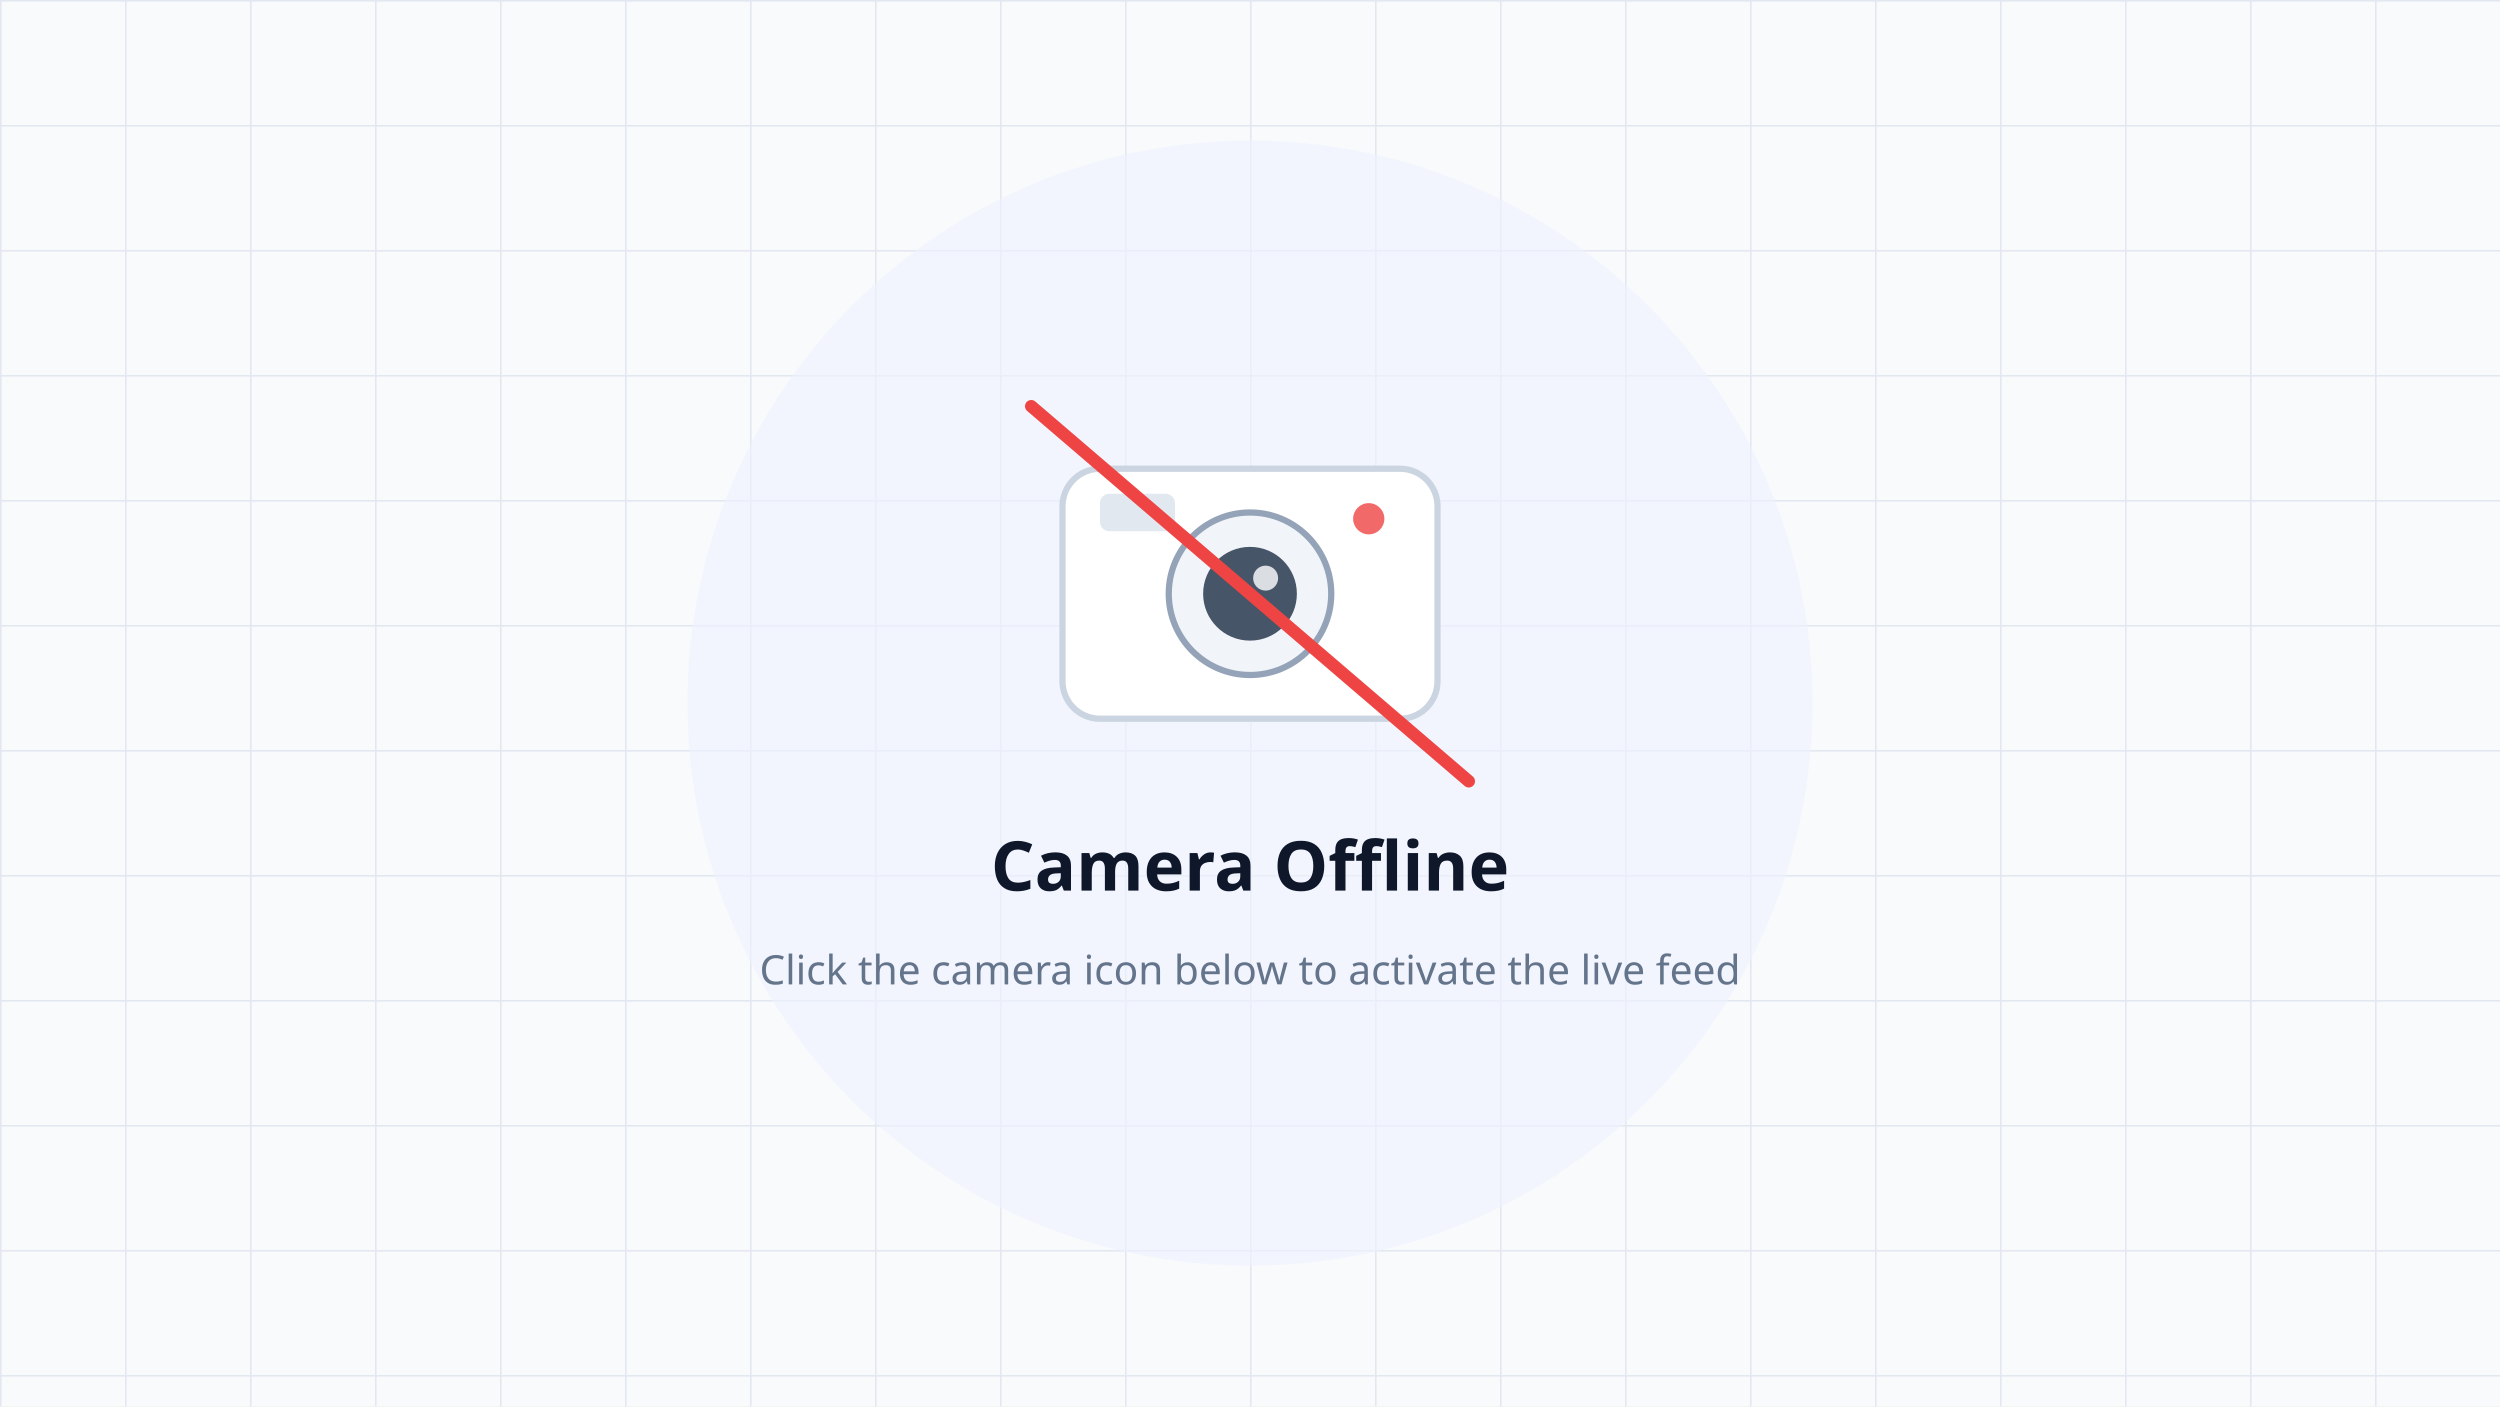
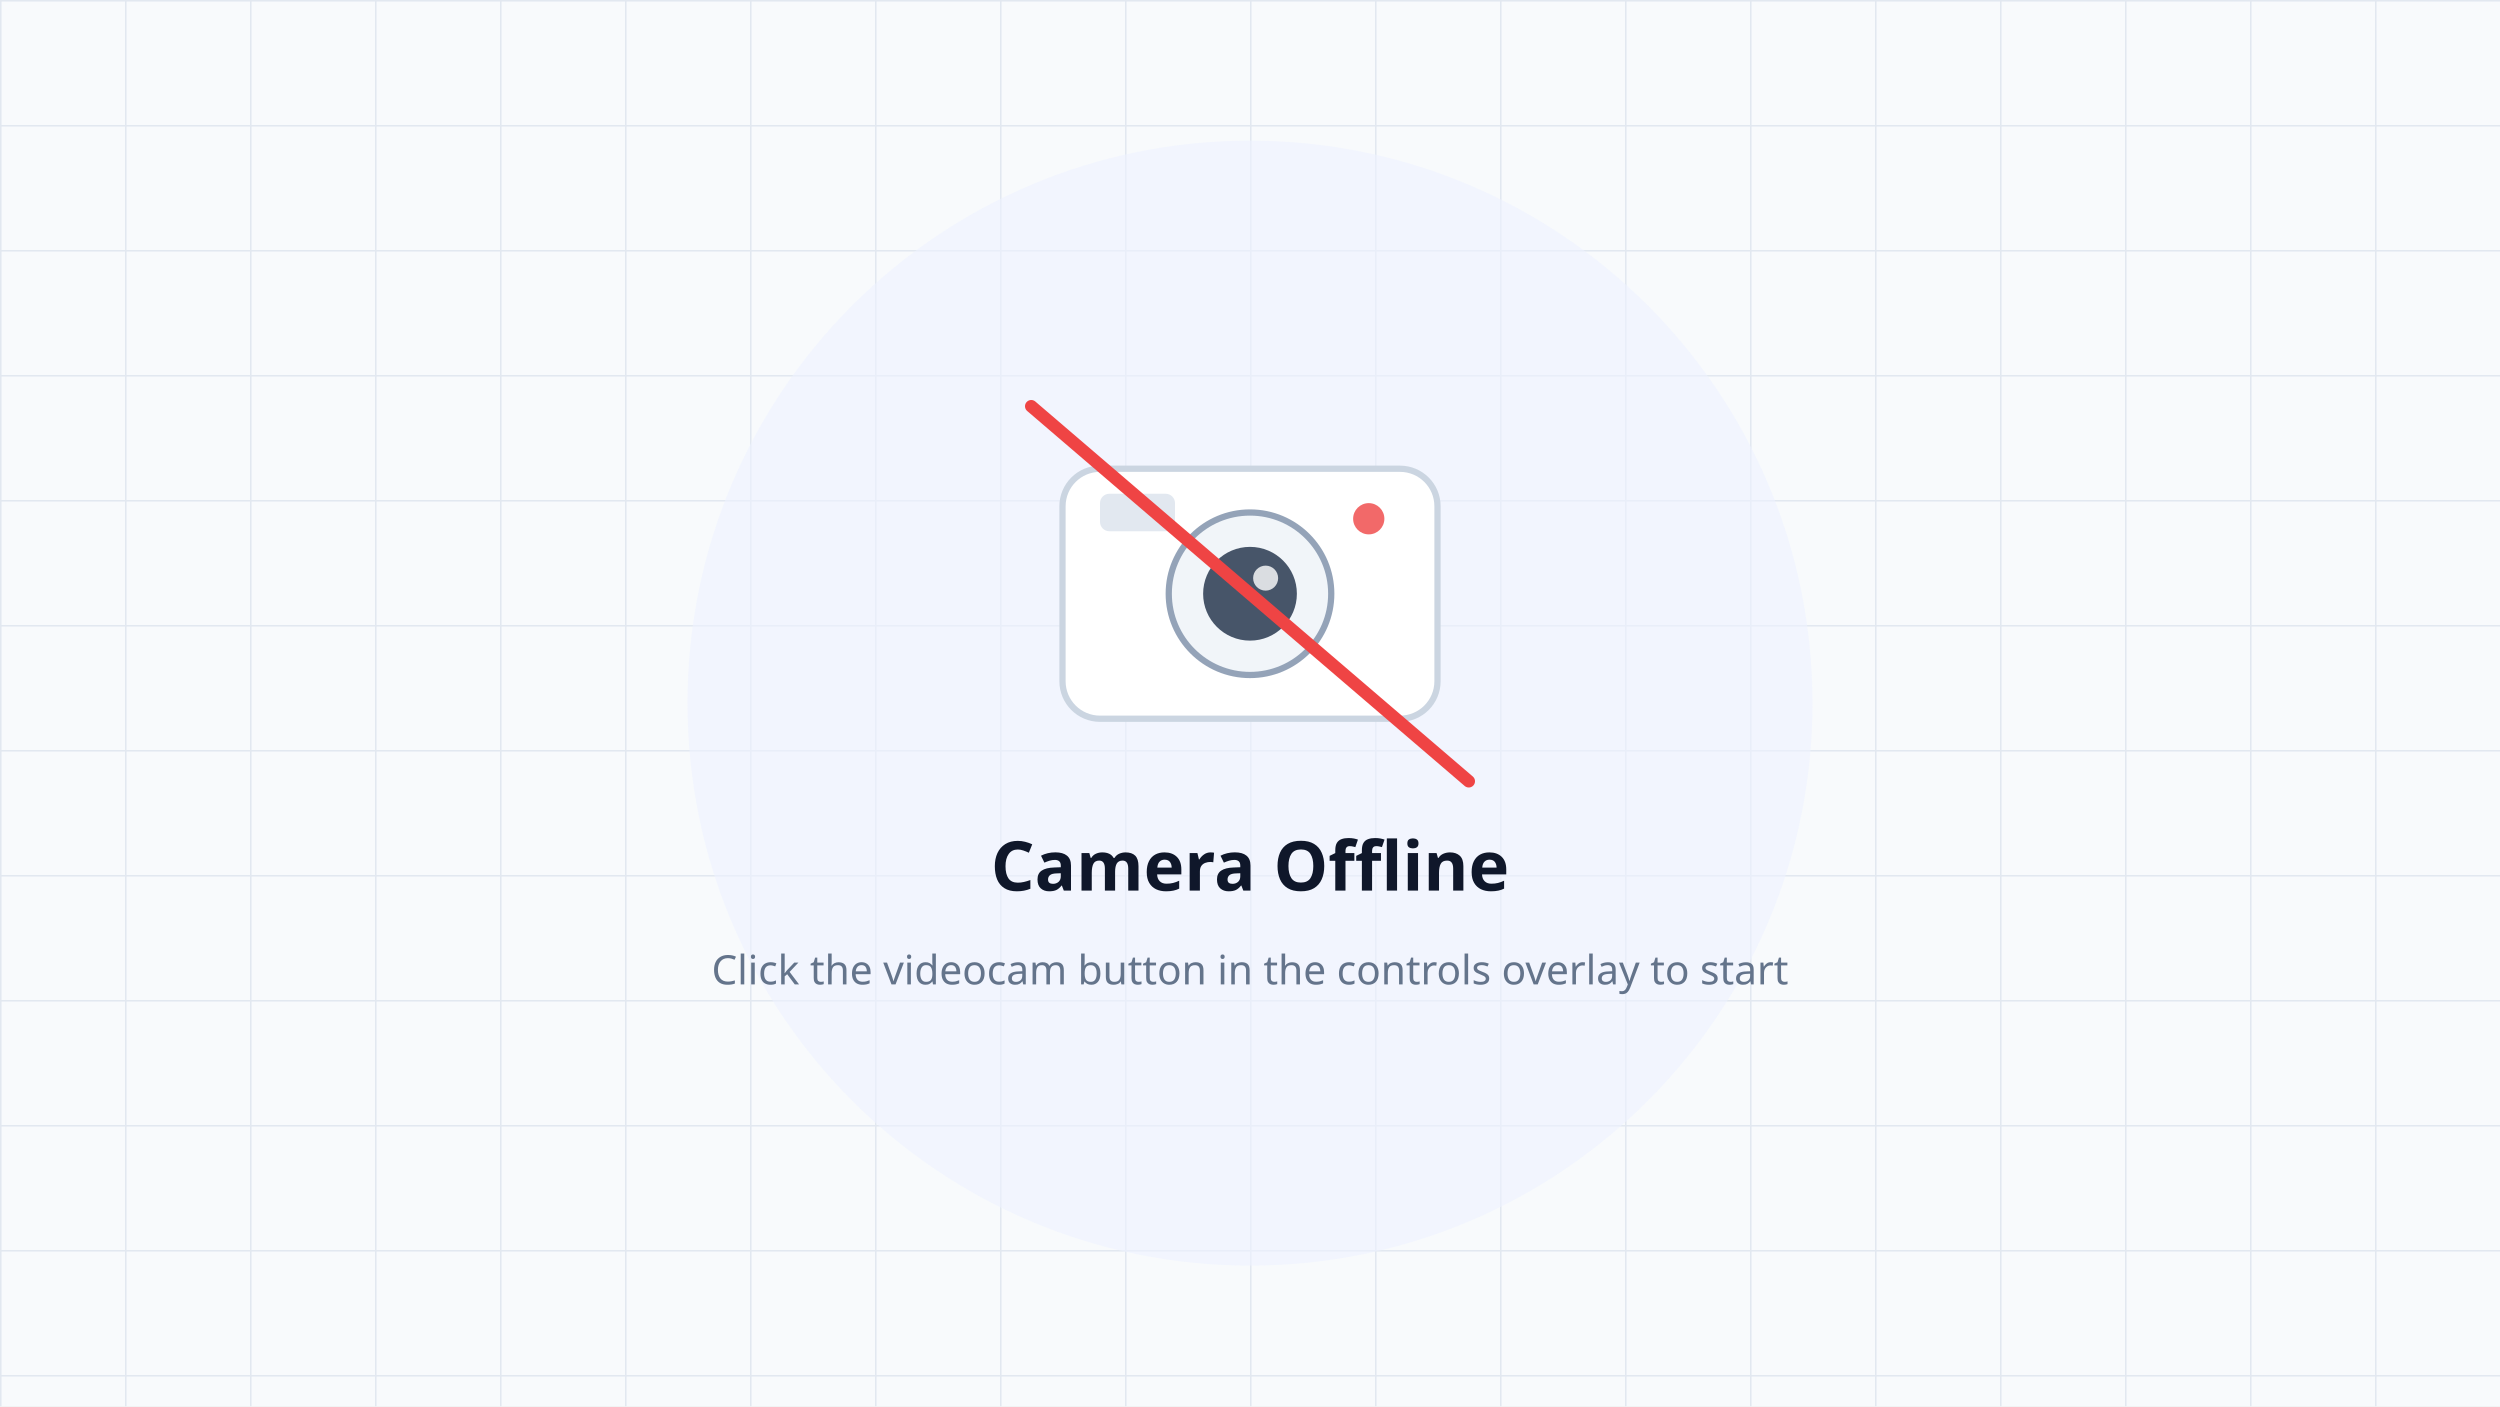
<svg xmlns="http://www.w3.org/2000/svg" viewBox="0 0 800 450">
  <rect width="800" height="450" fill="#F8FAFC" />
  <defs>
    <pattern id="grid" width="40" height="40" patternUnits="userSpaceOnUse">
      <path d="M 40 0 L 0 0 0 40" fill="none" stroke="#E2E8F0" stroke-width="1" />
    </pattern>
  </defs>
  <rect width="800" height="450" fill="url(#grid)" />
  <circle cx="400" cy="225" r="180" fill="#EEF2FF" opacity="0.6" />
  <g transform="translate(400, 180)">
    <rect x="-60" y="-30" width="120" height="80" rx="12" fill="#FFFFFF" stroke="#CBD5E1" stroke-width="2" />
    <circle cx="0" cy="10" r="26" fill="#F1F5F9" stroke="#94A3B8" stroke-width="2" />
    <circle cx="0" cy="10" r="15" fill="#475569" />
    <circle cx="5" cy="5" r="4" fill="#FFFFFF" opacity="0.8" />
    <rect x="-48" y="-22" width="24" height="12" rx="3" fill="#E2E8F0" />
    <circle cx="38" cy="-14" r="5" fill="#EF4444" opacity="0.8" />
    <line x1="-70" y1="-50" x2="70" y2="70" stroke="#EF4444" stroke-width="4" stroke-linecap="round" />
  </g>
  <text x="400" y="285" font-family="'Plus Jakarta Sans', system-ui, sans-serif" font-size="22" font-weight="700" fill="#0F172A" text-anchor="middle">
    Camera Offline
  </text>
  <text x="400" y="315" font-family="'Plus Jakarta Sans', system-ui, sans-serif" font-size="13" font-weight="500" fill="#64748B" text-anchor="middle">
-     Click the camera icon below to activate the live feed
+     Click the videocam button in the controls overlay to start
  </text>
</svg>
